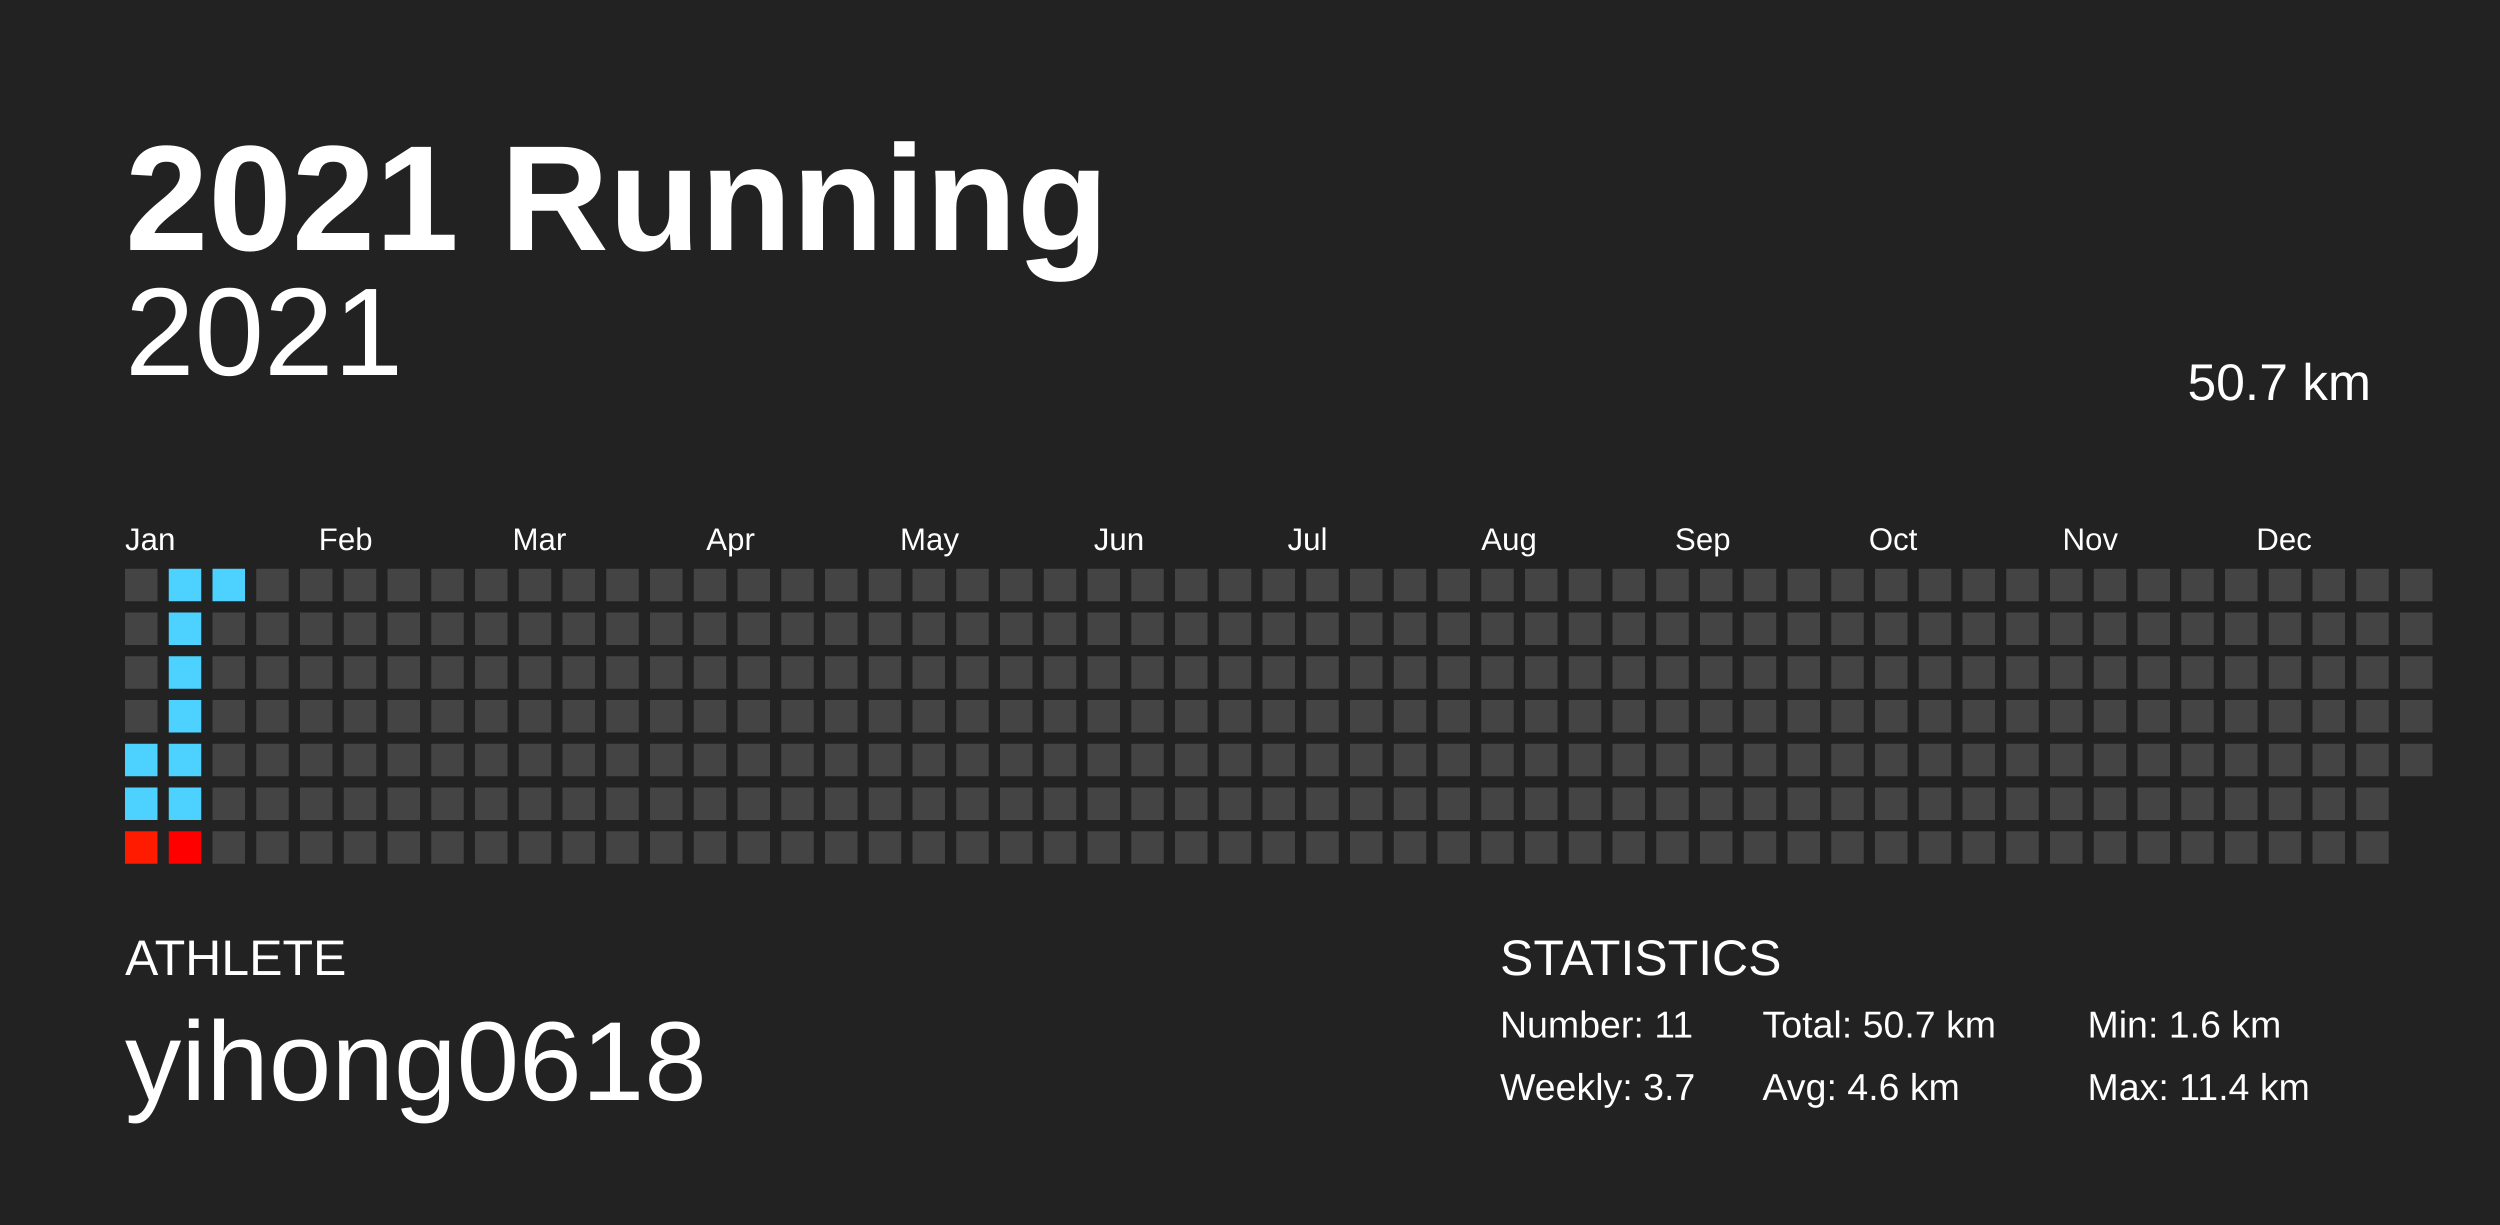
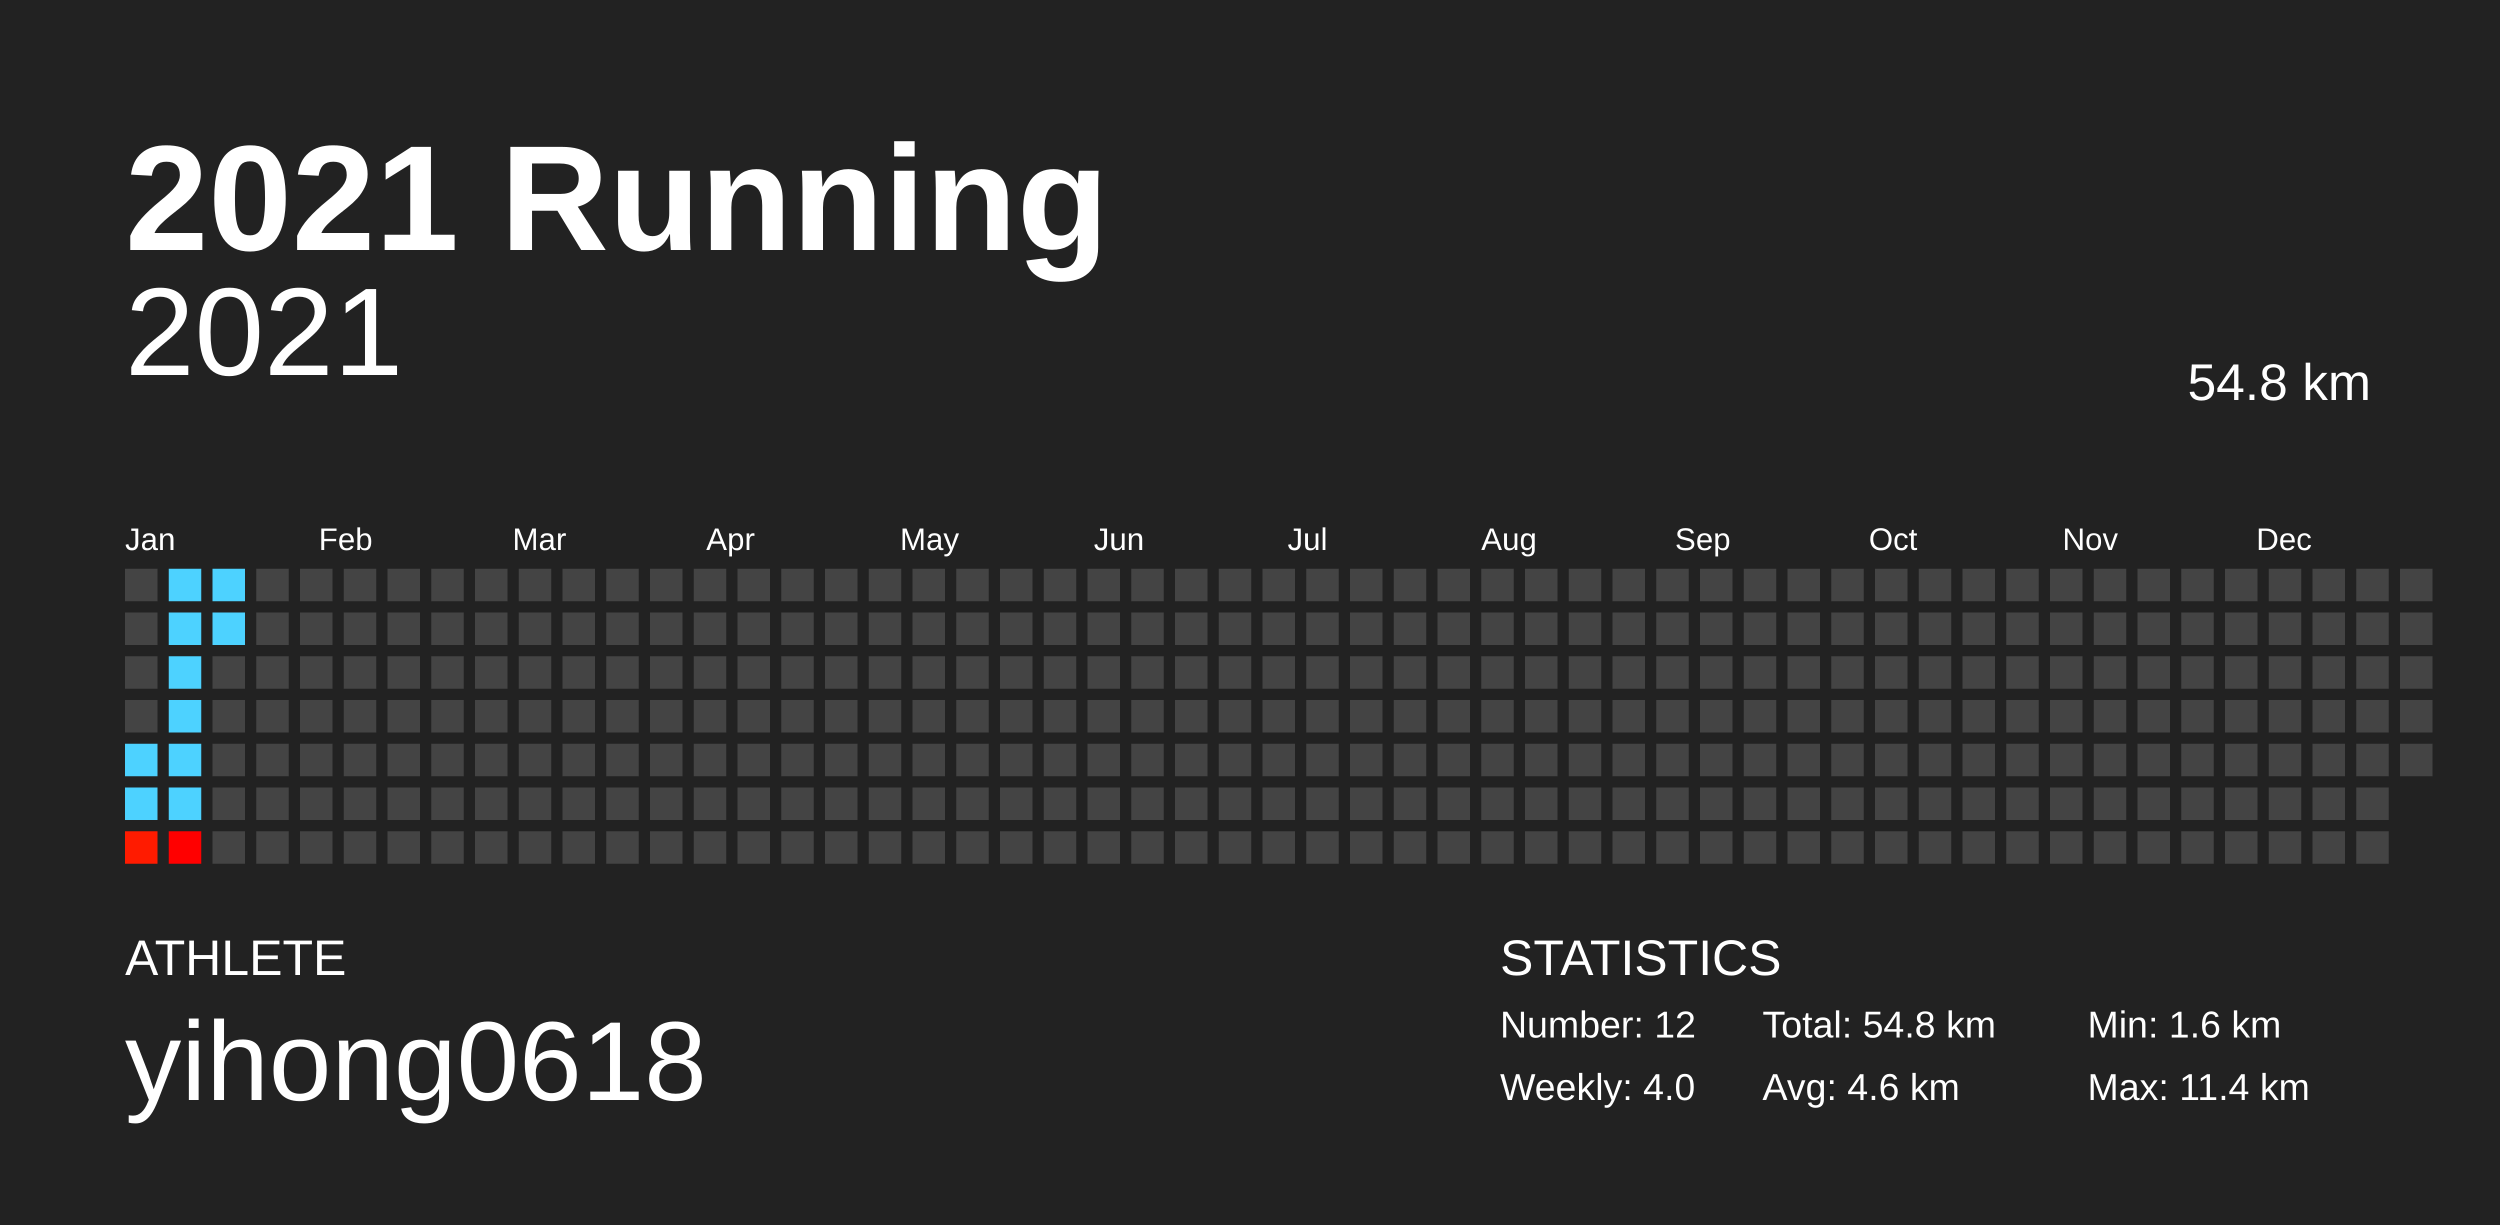
<svg xmlns="http://www.w3.org/2000/svg" baseProfile="full" height="98mm" version="1.1" viewBox="0,0,200,98" width="200mm">
  <defs />
  <rect fill="#222222" height="98" width="200" x="0" y="0" />
  <text fill="#FFFFFF" style="font-size:12px; font-family:Arial; font-weight:bold;" x="10" y="20">2021 Running</text>
  <text fill="#FFFFFF" style="font-size:4px; font-family:Arial" x="10" y="78">ATHLETE</text>
  <text fill="#FFFFFF" style="font-size:9px; font-family:Arial" x="10" y="88">yihong0618</text>
  <text fill="#FFFFFF" style="font-size:4px; font-family:Arial" x="120" y="78">STATISTICS</text>
-   <text fill="#FFFFFF" style="font-size:3px; font-family:Arial" x="120" y="83">Number: 11</text>
-   <text fill="#FFFFFF" style="font-size:3px; font-family:Arial" x="120" y="88">Weekly: 3.7</text>
-   <text fill="#FFFFFF" style="font-size:3px; font-family:Arial" x="141" y="83">Total: 50.7 km</text>
+   <text fill="#FFFFFF" style="font-size:3px; font-family:Arial" x="120" y="83">Number: 12</text>
+   <text fill="#FFFFFF" style="font-size:3px; font-family:Arial" x="120" y="88">Weekly: 4.0</text>
+   <text fill="#FFFFFF" style="font-size:3px; font-family:Arial" x="141" y="83">Total: 54.8 km</text>
  <text fill="#FFFFFF" style="font-size:3px; font-family:Arial" x="141" y="88">Avg: 4.6 km</text>
  <text fill="#FFFFFF" style="font-size:3px; font-family:Arial" x="167" y="83">Min: 1.6 km</text>
  <text fill="#FFFFFF" style="font-size:3px; font-family:Arial" x="167" y="88">Max: 11.4 km</text>
  <text alignment-baseline="hanging" fill="#FFFFFF" style="font-size:10.0px; font-family:Arial;" x="10" y="30">2021</text>
-   <text alignment-baseline="hanging" fill="#FFFFFF" style="font-size:4.125px; font-family:Arial;" x="175" y="32">50.7 km</text>
+   <text alignment-baseline="hanging" fill="#FFFFFF" style="font-size:4.125px; font-family:Arial;" x="175" y="32">54.8 km</text>
  <text fill="#FFFFFF" style="font-size:2.5px; font-family:Arial" x="10.0" y="44">Jan</text>
  <text fill="#FFFFFF" style="font-size:2.5px; font-family:Arial" x="25.5" y="44">Feb</text>
  <text fill="#FFFFFF" style="font-size:2.5px; font-family:Arial" x="41.0" y="44">Mar</text>
  <text fill="#FFFFFF" style="font-size:2.5px; font-family:Arial" x="56.5" y="44">Apr</text>
  <text fill="#FFFFFF" style="font-size:2.5px; font-family:Arial" x="72.0" y="44">May</text>
  <text fill="#FFFFFF" style="font-size:2.5px; font-family:Arial" x="87.5" y="44">Jun</text>
  <text fill="#FFFFFF" style="font-size:2.5px; font-family:Arial" x="103.0" y="44">Jul</text>
  <text fill="#FFFFFF" style="font-size:2.5px; font-family:Arial" x="118.5" y="44">Aug</text>
  <text fill="#FFFFFF" style="font-size:2.5px; font-family:Arial" x="134.0" y="44">Sep</text>
  <text fill="#FFFFFF" style="font-size:2.5px; font-family:Arial" x="149.5" y="44">Oct</text>
  <text fill="#FFFFFF" style="font-size:2.5px; font-family:Arial" x="165.0" y="44">Nov</text>
  <text fill="#FFFFFF" style="font-size:2.5px; font-family:Arial" x="180.5" y="44">Dec</text>
  <rect fill="#444444" height="2.6" width="2.6" x="10.0" y="45.5" />
  <rect fill="#444444" height="2.6" width="2.6" x="10.0" y="49.0" />
  <rect fill="#444444" height="2.6" width="2.6" x="10.0" y="52.5" />
  <rect fill="#444444" height="2.6" width="2.6" x="10.0" y="56.0" />
  <rect fill="#4dd2ff" height="2.6" width="2.6" x="10.0" y="59.5" />
  <rect fill="#4dd2ff" height="2.6" width="2.6" x="10.0" y="63.0" />
  <rect fill="#ff1b00" height="2.6" width="2.6" x="10.0" y="66.5" />
  <rect fill="#4dd2ff" height="2.6" width="2.6" x="13.5" y="45.5" />
  <rect fill="#4dd2ff" height="2.6" width="2.6" x="13.5" y="49.0" />
  <rect fill="#4dd2ff" height="2.6" width="2.6" x="13.5" y="52.5" />
  <rect fill="#4dd2ff" height="2.6" width="2.6" x="13.5" y="56.0" />
  <rect fill="#4dd2ff" height="2.6" width="2.6" x="13.5" y="59.5" />
  <rect fill="#4dd2ff" height="2.6" width="2.6" x="13.5" y="63.0" />
  <rect fill="#ff0000" height="2.6" width="2.6" x="13.5" y="66.5" />
  <rect fill="#4dd2ff" height="2.6" width="2.6" x="17.0" y="45.5" />
-   <rect fill="#444444" height="2.6" width="2.6" x="17.0" y="49.0" />
+   <rect fill="#4dd2ff" height="2.6" width="2.6" x="17.0" y="49.0" />
  <rect fill="#444444" height="2.6" width="2.6" x="17.0" y="52.5" />
  <rect fill="#444444" height="2.6" width="2.6" x="17.0" y="56.0" />
  <rect fill="#444444" height="2.6" width="2.6" x="17.0" y="59.5" />
  <rect fill="#444444" height="2.6" width="2.6" x="17.0" y="63.0" />
  <rect fill="#444444" height="2.6" width="2.6" x="17.0" y="66.5" />
  <rect fill="#444444" height="2.6" width="2.6" x="20.5" y="45.5" />
  <rect fill="#444444" height="2.6" width="2.6" x="20.5" y="49.0" />
  <rect fill="#444444" height="2.6" width="2.6" x="20.5" y="52.5" />
  <rect fill="#444444" height="2.6" width="2.6" x="20.5" y="56.0" />
  <rect fill="#444444" height="2.6" width="2.6" x="20.5" y="59.5" />
  <rect fill="#444444" height="2.6" width="2.6" x="20.5" y="63.0" />
  <rect fill="#444444" height="2.6" width="2.6" x="20.5" y="66.5" />
  <rect fill="#444444" height="2.6" width="2.6" x="24.0" y="45.5" />
  <rect fill="#444444" height="2.6" width="2.6" x="24.0" y="49.0" />
  <rect fill="#444444" height="2.6" width="2.6" x="24.0" y="52.5" />
  <rect fill="#444444" height="2.6" width="2.6" x="24.0" y="56.0" />
  <rect fill="#444444" height="2.6" width="2.6" x="24.0" y="59.5" />
  <rect fill="#444444" height="2.6" width="2.6" x="24.0" y="63.0" />
  <rect fill="#444444" height="2.6" width="2.6" x="24.0" y="66.5" />
  <rect fill="#444444" height="2.6" width="2.6" x="27.5" y="45.5" />
  <rect fill="#444444" height="2.6" width="2.6" x="27.5" y="49.0" />
  <rect fill="#444444" height="2.6" width="2.6" x="27.5" y="52.5" />
  <rect fill="#444444" height="2.6" width="2.6" x="27.5" y="56.0" />
  <rect fill="#444444" height="2.6" width="2.6" x="27.5" y="59.5" />
  <rect fill="#444444" height="2.6" width="2.6" x="27.5" y="63.0" />
  <rect fill="#444444" height="2.6" width="2.6" x="27.5" y="66.5" />
  <rect fill="#444444" height="2.6" width="2.6" x="31.0" y="45.5" />
  <rect fill="#444444" height="2.6" width="2.6" x="31.0" y="49.0" />
  <rect fill="#444444" height="2.6" width="2.6" x="31.0" y="52.5" />
  <rect fill="#444444" height="2.6" width="2.6" x="31.0" y="56.0" />
  <rect fill="#444444" height="2.6" width="2.6" x="31.0" y="59.5" />
  <rect fill="#444444" height="2.6" width="2.6" x="31.0" y="63.0" />
  <rect fill="#444444" height="2.6" width="2.6" x="31.0" y="66.5" />
  <rect fill="#444444" height="2.6" width="2.6" x="34.5" y="45.5" />
  <rect fill="#444444" height="2.6" width="2.6" x="34.5" y="49.0" />
  <rect fill="#444444" height="2.6" width="2.6" x="34.5" y="52.5" />
  <rect fill="#444444" height="2.6" width="2.6" x="34.5" y="56.0" />
  <rect fill="#444444" height="2.6" width="2.6" x="34.5" y="59.5" />
  <rect fill="#444444" height="2.6" width="2.6" x="34.5" y="63.0" />
  <rect fill="#444444" height="2.6" width="2.6" x="34.5" y="66.5" />
  <rect fill="#444444" height="2.6" width="2.6" x="38.0" y="45.5" />
  <rect fill="#444444" height="2.6" width="2.6" x="38.0" y="49.0" />
  <rect fill="#444444" height="2.6" width="2.6" x="38.0" y="52.5" />
  <rect fill="#444444" height="2.6" width="2.6" x="38.0" y="56.0" />
  <rect fill="#444444" height="2.6" width="2.6" x="38.0" y="59.5" />
  <rect fill="#444444" height="2.6" width="2.6" x="38.0" y="63.0" />
  <rect fill="#444444" height="2.6" width="2.6" x="38.0" y="66.5" />
  <rect fill="#444444" height="2.6" width="2.6" x="41.5" y="45.5" />
  <rect fill="#444444" height="2.6" width="2.6" x="41.5" y="49.0" />
  <rect fill="#444444" height="2.6" width="2.6" x="41.5" y="52.5" />
  <rect fill="#444444" height="2.6" width="2.6" x="41.5" y="56.0" />
  <rect fill="#444444" height="2.6" width="2.6" x="41.5" y="59.5" />
  <rect fill="#444444" height="2.6" width="2.6" x="41.5" y="63.0" />
  <rect fill="#444444" height="2.6" width="2.6" x="41.5" y="66.5" />
  <rect fill="#444444" height="2.6" width="2.6" x="45.0" y="45.5" />
  <rect fill="#444444" height="2.6" width="2.6" x="45.0" y="49.0" />
  <rect fill="#444444" height="2.6" width="2.6" x="45.0" y="52.5" />
  <rect fill="#444444" height="2.6" width="2.6" x="45.0" y="56.0" />
  <rect fill="#444444" height="2.6" width="2.6" x="45.0" y="59.5" />
  <rect fill="#444444" height="2.6" width="2.6" x="45.0" y="63.0" />
  <rect fill="#444444" height="2.6" width="2.6" x="45.0" y="66.5" />
  <rect fill="#444444" height="2.6" width="2.6" x="48.5" y="45.5" />
  <rect fill="#444444" height="2.6" width="2.6" x="48.5" y="49.0" />
  <rect fill="#444444" height="2.6" width="2.6" x="48.5" y="52.5" />
  <rect fill="#444444" height="2.6" width="2.6" x="48.5" y="56.0" />
  <rect fill="#444444" height="2.6" width="2.6" x="48.5" y="59.5" />
  <rect fill="#444444" height="2.6" width="2.6" x="48.5" y="63.0" />
  <rect fill="#444444" height="2.6" width="2.6" x="48.5" y="66.5" />
  <rect fill="#444444" height="2.6" width="2.6" x="52.0" y="45.5" />
  <rect fill="#444444" height="2.6" width="2.6" x="52.0" y="49.0" />
  <rect fill="#444444" height="2.6" width="2.6" x="52.0" y="52.5" />
  <rect fill="#444444" height="2.6" width="2.6" x="52.0" y="56.0" />
  <rect fill="#444444" height="2.6" width="2.6" x="52.0" y="59.5" />
  <rect fill="#444444" height="2.6" width="2.6" x="52.0" y="63.0" />
  <rect fill="#444444" height="2.6" width="2.6" x="52.0" y="66.5" />
  <rect fill="#444444" height="2.6" width="2.6" x="55.5" y="45.5" />
  <rect fill="#444444" height="2.6" width="2.6" x="55.5" y="49.0" />
  <rect fill="#444444" height="2.6" width="2.6" x="55.5" y="52.5" />
  <rect fill="#444444" height="2.6" width="2.6" x="55.5" y="56.0" />
  <rect fill="#444444" height="2.6" width="2.6" x="55.5" y="59.5" />
  <rect fill="#444444" height="2.6" width="2.6" x="55.5" y="63.0" />
  <rect fill="#444444" height="2.6" width="2.6" x="55.5" y="66.5" />
  <rect fill="#444444" height="2.6" width="2.6" x="59.0" y="45.5" />
  <rect fill="#444444" height="2.6" width="2.6" x="59.0" y="49.0" />
  <rect fill="#444444" height="2.6" width="2.6" x="59.0" y="52.5" />
  <rect fill="#444444" height="2.6" width="2.6" x="59.0" y="56.0" />
  <rect fill="#444444" height="2.6" width="2.6" x="59.0" y="59.5" />
  <rect fill="#444444" height="2.6" width="2.6" x="59.0" y="63.0" />
  <rect fill="#444444" height="2.6" width="2.6" x="59.0" y="66.5" />
  <rect fill="#444444" height="2.6" width="2.6" x="62.5" y="45.5" />
  <rect fill="#444444" height="2.6" width="2.6" x="62.5" y="49.0" />
  <rect fill="#444444" height="2.6" width="2.6" x="62.5" y="52.5" />
  <rect fill="#444444" height="2.6" width="2.6" x="62.5" y="56.0" />
  <rect fill="#444444" height="2.6" width="2.6" x="62.5" y="59.5" />
  <rect fill="#444444" height="2.6" width="2.6" x="62.5" y="63.0" />
  <rect fill="#444444" height="2.6" width="2.6" x="62.5" y="66.5" />
  <rect fill="#444444" height="2.6" width="2.6" x="66.0" y="45.5" />
  <rect fill="#444444" height="2.6" width="2.6" x="66.0" y="49.0" />
  <rect fill="#444444" height="2.6" width="2.6" x="66.0" y="52.5" />
  <rect fill="#444444" height="2.6" width="2.6" x="66.0" y="56.0" />
  <rect fill="#444444" height="2.6" width="2.6" x="66.0" y="59.5" />
  <rect fill="#444444" height="2.6" width="2.6" x="66.0" y="63.0" />
  <rect fill="#444444" height="2.6" width="2.6" x="66.0" y="66.5" />
  <rect fill="#444444" height="2.6" width="2.6" x="69.5" y="45.5" />
  <rect fill="#444444" height="2.6" width="2.6" x="69.5" y="49.0" />
  <rect fill="#444444" height="2.6" width="2.6" x="69.5" y="52.5" />
  <rect fill="#444444" height="2.6" width="2.6" x="69.5" y="56.0" />
  <rect fill="#444444" height="2.6" width="2.6" x="69.5" y="59.5" />
  <rect fill="#444444" height="2.6" width="2.6" x="69.5" y="63.0" />
  <rect fill="#444444" height="2.6" width="2.6" x="69.5" y="66.5" />
  <rect fill="#444444" height="2.6" width="2.6" x="73.0" y="45.5" />
  <rect fill="#444444" height="2.6" width="2.6" x="73.0" y="49.0" />
  <rect fill="#444444" height="2.6" width="2.6" x="73.0" y="52.5" />
  <rect fill="#444444" height="2.6" width="2.6" x="73.0" y="56.0" />
  <rect fill="#444444" height="2.6" width="2.6" x="73.0" y="59.5" />
  <rect fill="#444444" height="2.6" width="2.6" x="73.0" y="63.0" />
  <rect fill="#444444" height="2.6" width="2.6" x="73.0" y="66.5" />
  <rect fill="#444444" height="2.6" width="2.6" x="76.5" y="45.5" />
  <rect fill="#444444" height="2.6" width="2.6" x="76.5" y="49.0" />
  <rect fill="#444444" height="2.6" width="2.6" x="76.5" y="52.5" />
  <rect fill="#444444" height="2.6" width="2.6" x="76.5" y="56.0" />
  <rect fill="#444444" height="2.6" width="2.6" x="76.5" y="59.5" />
  <rect fill="#444444" height="2.6" width="2.6" x="76.5" y="63.0" />
  <rect fill="#444444" height="2.6" width="2.6" x="76.5" y="66.5" />
  <rect fill="#444444" height="2.6" width="2.6" x="80.0" y="45.5" />
  <rect fill="#444444" height="2.6" width="2.6" x="80.0" y="49.0" />
  <rect fill="#444444" height="2.6" width="2.6" x="80.0" y="52.5" />
  <rect fill="#444444" height="2.6" width="2.6" x="80.0" y="56.0" />
  <rect fill="#444444" height="2.6" width="2.6" x="80.0" y="59.5" />
  <rect fill="#444444" height="2.6" width="2.6" x="80.0" y="63.0" />
  <rect fill="#444444" height="2.6" width="2.6" x="80.0" y="66.5" />
  <rect fill="#444444" height="2.6" width="2.6" x="83.5" y="45.5" />
  <rect fill="#444444" height="2.6" width="2.6" x="83.5" y="49.0" />
  <rect fill="#444444" height="2.6" width="2.6" x="83.5" y="52.5" />
  <rect fill="#444444" height="2.6" width="2.6" x="83.5" y="56.0" />
  <rect fill="#444444" height="2.6" width="2.6" x="83.5" y="59.5" />
  <rect fill="#444444" height="2.6" width="2.6" x="83.5" y="63.0" />
  <rect fill="#444444" height="2.6" width="2.6" x="83.5" y="66.5" />
  <rect fill="#444444" height="2.6" width="2.6" x="87.0" y="45.5" />
  <rect fill="#444444" height="2.6" width="2.6" x="87.0" y="49.0" />
  <rect fill="#444444" height="2.6" width="2.6" x="87.0" y="52.5" />
  <rect fill="#444444" height="2.6" width="2.6" x="87.0" y="56.0" />
  <rect fill="#444444" height="2.6" width="2.6" x="87.0" y="59.5" />
  <rect fill="#444444" height="2.6" width="2.6" x="87.0" y="63.0" />
  <rect fill="#444444" height="2.6" width="2.6" x="87.0" y="66.5" />
  <rect fill="#444444" height="2.6" width="2.6" x="90.5" y="45.5" />
  <rect fill="#444444" height="2.6" width="2.6" x="90.5" y="49.0" />
  <rect fill="#444444" height="2.6" width="2.6" x="90.5" y="52.5" />
  <rect fill="#444444" height="2.6" width="2.6" x="90.5" y="56.0" />
  <rect fill="#444444" height="2.6" width="2.6" x="90.5" y="59.5" />
  <rect fill="#444444" height="2.6" width="2.6" x="90.5" y="63.0" />
  <rect fill="#444444" height="2.6" width="2.6" x="90.5" y="66.5" />
  <rect fill="#444444" height="2.6" width="2.6" x="94.0" y="45.5" />
  <rect fill="#444444" height="2.6" width="2.6" x="94.0" y="49.0" />
  <rect fill="#444444" height="2.6" width="2.6" x="94.0" y="52.5" />
  <rect fill="#444444" height="2.6" width="2.6" x="94.0" y="56.0" />
  <rect fill="#444444" height="2.6" width="2.6" x="94.0" y="59.5" />
  <rect fill="#444444" height="2.6" width="2.6" x="94.0" y="63.0" />
  <rect fill="#444444" height="2.6" width="2.6" x="94.0" y="66.5" />
  <rect fill="#444444" height="2.6" width="2.6" x="97.5" y="45.5" />
  <rect fill="#444444" height="2.6" width="2.6" x="97.5" y="49.0" />
  <rect fill="#444444" height="2.6" width="2.6" x="97.5" y="52.5" />
  <rect fill="#444444" height="2.6" width="2.6" x="97.5" y="56.0" />
  <rect fill="#444444" height="2.6" width="2.6" x="97.5" y="59.5" />
  <rect fill="#444444" height="2.6" width="2.6" x="97.5" y="63.0" />
  <rect fill="#444444" height="2.6" width="2.6" x="97.5" y="66.5" />
  <rect fill="#444444" height="2.6" width="2.6" x="101.0" y="45.5" />
  <rect fill="#444444" height="2.6" width="2.6" x="101.0" y="49.0" />
  <rect fill="#444444" height="2.6" width="2.6" x="101.0" y="52.5" />
  <rect fill="#444444" height="2.6" width="2.6" x="101.0" y="56.0" />
  <rect fill="#444444" height="2.6" width="2.6" x="101.0" y="59.5" />
  <rect fill="#444444" height="2.6" width="2.6" x="101.0" y="63.0" />
  <rect fill="#444444" height="2.6" width="2.6" x="101.0" y="66.5" />
  <rect fill="#444444" height="2.6" width="2.6" x="104.5" y="45.5" />
  <rect fill="#444444" height="2.6" width="2.6" x="104.5" y="49.0" />
  <rect fill="#444444" height="2.6" width="2.6" x="104.5" y="52.5" />
  <rect fill="#444444" height="2.6" width="2.6" x="104.5" y="56.0" />
  <rect fill="#444444" height="2.6" width="2.6" x="104.5" y="59.5" />
  <rect fill="#444444" height="2.6" width="2.6" x="104.5" y="63.0" />
  <rect fill="#444444" height="2.6" width="2.6" x="104.5" y="66.5" />
  <rect fill="#444444" height="2.6" width="2.6" x="108.0" y="45.5" />
  <rect fill="#444444" height="2.6" width="2.6" x="108.0" y="49.0" />
  <rect fill="#444444" height="2.6" width="2.6" x="108.0" y="52.5" />
  <rect fill="#444444" height="2.6" width="2.6" x="108.0" y="56.0" />
  <rect fill="#444444" height="2.6" width="2.6" x="108.0" y="59.5" />
  <rect fill="#444444" height="2.6" width="2.6" x="108.0" y="63.0" />
  <rect fill="#444444" height="2.6" width="2.6" x="108.0" y="66.5" />
  <rect fill="#444444" height="2.6" width="2.6" x="111.5" y="45.5" />
  <rect fill="#444444" height="2.6" width="2.6" x="111.5" y="49.0" />
  <rect fill="#444444" height="2.6" width="2.6" x="111.5" y="52.5" />
  <rect fill="#444444" height="2.6" width="2.6" x="111.5" y="56.0" />
  <rect fill="#444444" height="2.6" width="2.6" x="111.5" y="59.5" />
  <rect fill="#444444" height="2.6" width="2.6" x="111.5" y="63.0" />
  <rect fill="#444444" height="2.6" width="2.6" x="111.5" y="66.5" />
  <rect fill="#444444" height="2.6" width="2.6" x="115.0" y="45.5" />
  <rect fill="#444444" height="2.6" width="2.6" x="115.0" y="49.0" />
  <rect fill="#444444" height="2.6" width="2.6" x="115.0" y="52.5" />
  <rect fill="#444444" height="2.6" width="2.6" x="115.0" y="56.0" />
  <rect fill="#444444" height="2.6" width="2.6" x="115.0" y="59.5" />
  <rect fill="#444444" height="2.6" width="2.6" x="115.0" y="63.0" />
  <rect fill="#444444" height="2.6" width="2.6" x="115.0" y="66.5" />
  <rect fill="#444444" height="2.6" width="2.6" x="118.5" y="45.5" />
  <rect fill="#444444" height="2.6" width="2.6" x="118.5" y="49.0" />
  <rect fill="#444444" height="2.6" width="2.6" x="118.5" y="52.5" />
  <rect fill="#444444" height="2.6" width="2.6" x="118.5" y="56.0" />
  <rect fill="#444444" height="2.6" width="2.6" x="118.5" y="59.5" />
  <rect fill="#444444" height="2.6" width="2.6" x="118.5" y="63.0" />
  <rect fill="#444444" height="2.6" width="2.6" x="118.5" y="66.5" />
  <rect fill="#444444" height="2.6" width="2.6" x="122.0" y="45.5" />
  <rect fill="#444444" height="2.6" width="2.6" x="122.0" y="49.0" />
  <rect fill="#444444" height="2.6" width="2.6" x="122.0" y="52.5" />
  <rect fill="#444444" height="2.6" width="2.6" x="122.0" y="56.0" />
  <rect fill="#444444" height="2.6" width="2.6" x="122.0" y="59.5" />
  <rect fill="#444444" height="2.6" width="2.6" x="122.0" y="63.0" />
  <rect fill="#444444" height="2.6" width="2.6" x="122.0" y="66.5" />
  <rect fill="#444444" height="2.6" width="2.6" x="125.5" y="45.5" />
  <rect fill="#444444" height="2.6" width="2.6" x="125.5" y="49.0" />
  <rect fill="#444444" height="2.6" width="2.6" x="125.5" y="52.5" />
  <rect fill="#444444" height="2.6" width="2.6" x="125.5" y="56.0" />
  <rect fill="#444444" height="2.6" width="2.6" x="125.5" y="59.5" />
  <rect fill="#444444" height="2.6" width="2.6" x="125.5" y="63.0" />
  <rect fill="#444444" height="2.6" width="2.6" x="125.5" y="66.5" />
  <rect fill="#444444" height="2.6" width="2.6" x="129.0" y="45.5" />
  <rect fill="#444444" height="2.6" width="2.6" x="129.0" y="49.0" />
  <rect fill="#444444" height="2.6" width="2.6" x="129.0" y="52.5" />
  <rect fill="#444444" height="2.6" width="2.6" x="129.0" y="56.0" />
  <rect fill="#444444" height="2.6" width="2.6" x="129.0" y="59.5" />
  <rect fill="#444444" height="2.6" width="2.6" x="129.0" y="63.0" />
  <rect fill="#444444" height="2.6" width="2.6" x="129.0" y="66.5" />
  <rect fill="#444444" height="2.6" width="2.6" x="132.5" y="45.5" />
  <rect fill="#444444" height="2.6" width="2.6" x="132.5" y="49.0" />
  <rect fill="#444444" height="2.6" width="2.6" x="132.5" y="52.5" />
  <rect fill="#444444" height="2.6" width="2.6" x="132.5" y="56.0" />
  <rect fill="#444444" height="2.6" width="2.6" x="132.5" y="59.5" />
  <rect fill="#444444" height="2.6" width="2.6" x="132.5" y="63.0" />
  <rect fill="#444444" height="2.6" width="2.6" x="132.5" y="66.5" />
  <rect fill="#444444" height="2.6" width="2.6" x="136.0" y="45.5" />
  <rect fill="#444444" height="2.6" width="2.6" x="136.0" y="49.0" />
  <rect fill="#444444" height="2.6" width="2.6" x="136.0" y="52.5" />
  <rect fill="#444444" height="2.6" width="2.6" x="136.0" y="56.0" />
  <rect fill="#444444" height="2.6" width="2.6" x="136.0" y="59.5" />
  <rect fill="#444444" height="2.6" width="2.6" x="136.0" y="63.0" />
  <rect fill="#444444" height="2.6" width="2.6" x="136.0" y="66.5" />
  <rect fill="#444444" height="2.6" width="2.6" x="139.5" y="45.5" />
  <rect fill="#444444" height="2.6" width="2.6" x="139.5" y="49.0" />
  <rect fill="#444444" height="2.6" width="2.6" x="139.5" y="52.5" />
  <rect fill="#444444" height="2.6" width="2.6" x="139.5" y="56.0" />
  <rect fill="#444444" height="2.6" width="2.6" x="139.5" y="59.5" />
  <rect fill="#444444" height="2.6" width="2.6" x="139.5" y="63.0" />
  <rect fill="#444444" height="2.6" width="2.6" x="139.5" y="66.5" />
  <rect fill="#444444" height="2.6" width="2.6" x="143.0" y="45.5" />
  <rect fill="#444444" height="2.6" width="2.6" x="143.0" y="49.0" />
  <rect fill="#444444" height="2.6" width="2.6" x="143.0" y="52.5" />
  <rect fill="#444444" height="2.6" width="2.6" x="143.0" y="56.0" />
  <rect fill="#444444" height="2.6" width="2.6" x="143.0" y="59.5" />
  <rect fill="#444444" height="2.6" width="2.6" x="143.0" y="63.0" />
  <rect fill="#444444" height="2.6" width="2.6" x="143.0" y="66.5" />
  <rect fill="#444444" height="2.6" width="2.6" x="146.5" y="45.5" />
  <rect fill="#444444" height="2.6" width="2.6" x="146.5" y="49.0" />
  <rect fill="#444444" height="2.6" width="2.6" x="146.5" y="52.5" />
  <rect fill="#444444" height="2.6" width="2.6" x="146.5" y="56.0" />
  <rect fill="#444444" height="2.6" width="2.6" x="146.5" y="59.5" />
  <rect fill="#444444" height="2.6" width="2.6" x="146.5" y="63.0" />
  <rect fill="#444444" height="2.6" width="2.6" x="146.5" y="66.5" />
  <rect fill="#444444" height="2.6" width="2.6" x="150.0" y="45.5" />
  <rect fill="#444444" height="2.6" width="2.6" x="150.0" y="49.0" />
  <rect fill="#444444" height="2.6" width="2.6" x="150.0" y="52.5" />
  <rect fill="#444444" height="2.6" width="2.6" x="150.0" y="56.0" />
  <rect fill="#444444" height="2.6" width="2.6" x="150.0" y="59.5" />
  <rect fill="#444444" height="2.6" width="2.6" x="150.0" y="63.0" />
  <rect fill="#444444" height="2.6" width="2.6" x="150.0" y="66.5" />
  <rect fill="#444444" height="2.6" width="2.6" x="153.5" y="45.5" />
  <rect fill="#444444" height="2.6" width="2.6" x="153.5" y="49.0" />
  <rect fill="#444444" height="2.6" width="2.6" x="153.5" y="52.5" />
  <rect fill="#444444" height="2.6" width="2.6" x="153.5" y="56.0" />
  <rect fill="#444444" height="2.6" width="2.6" x="153.5" y="59.5" />
  <rect fill="#444444" height="2.6" width="2.6" x="153.5" y="63.0" />
  <rect fill="#444444" height="2.6" width="2.6" x="153.5" y="66.5" />
  <rect fill="#444444" height="2.6" width="2.6" x="157.0" y="45.5" />
  <rect fill="#444444" height="2.6" width="2.6" x="157.0" y="49.0" />
  <rect fill="#444444" height="2.6" width="2.6" x="157.0" y="52.5" />
  <rect fill="#444444" height="2.6" width="2.6" x="157.0" y="56.0" />
  <rect fill="#444444" height="2.6" width="2.6" x="157.0" y="59.5" />
  <rect fill="#444444" height="2.6" width="2.6" x="157.0" y="63.0" />
  <rect fill="#444444" height="2.6" width="2.6" x="157.0" y="66.5" />
  <rect fill="#444444" height="2.6" width="2.6" x="160.5" y="45.5" />
  <rect fill="#444444" height="2.6" width="2.6" x="160.5" y="49.0" />
  <rect fill="#444444" height="2.6" width="2.6" x="160.5" y="52.5" />
  <rect fill="#444444" height="2.6" width="2.6" x="160.5" y="56.0" />
  <rect fill="#444444" height="2.6" width="2.6" x="160.5" y="59.5" />
  <rect fill="#444444" height="2.6" width="2.6" x="160.5" y="63.0" />
  <rect fill="#444444" height="2.6" width="2.6" x="160.5" y="66.5" />
  <rect fill="#444444" height="2.6" width="2.6" x="164.0" y="45.5" />
  <rect fill="#444444" height="2.6" width="2.6" x="164.0" y="49.0" />
  <rect fill="#444444" height="2.6" width="2.6" x="164.0" y="52.5" />
  <rect fill="#444444" height="2.6" width="2.6" x="164.0" y="56.0" />
  <rect fill="#444444" height="2.6" width="2.6" x="164.0" y="59.5" />
  <rect fill="#444444" height="2.6" width="2.6" x="164.0" y="63.0" />
  <rect fill="#444444" height="2.6" width="2.6" x="164.0" y="66.5" />
  <rect fill="#444444" height="2.6" width="2.6" x="167.5" y="45.5" />
  <rect fill="#444444" height="2.6" width="2.6" x="167.5" y="49.0" />
  <rect fill="#444444" height="2.6" width="2.6" x="167.5" y="52.5" />
  <rect fill="#444444" height="2.6" width="2.6" x="167.5" y="56.0" />
  <rect fill="#444444" height="2.6" width="2.6" x="167.5" y="59.5" />
  <rect fill="#444444" height="2.6" width="2.6" x="167.5" y="63.0" />
  <rect fill="#444444" height="2.6" width="2.6" x="167.5" y="66.5" />
  <rect fill="#444444" height="2.6" width="2.6" x="171.0" y="45.5" />
  <rect fill="#444444" height="2.6" width="2.6" x="171.0" y="49.0" />
  <rect fill="#444444" height="2.6" width="2.6" x="171.0" y="52.5" />
  <rect fill="#444444" height="2.6" width="2.6" x="171.0" y="56.0" />
  <rect fill="#444444" height="2.6" width="2.6" x="171.0" y="59.5" />
  <rect fill="#444444" height="2.6" width="2.6" x="171.0" y="63.0" />
  <rect fill="#444444" height="2.6" width="2.6" x="171.0" y="66.5" />
  <rect fill="#444444" height="2.6" width="2.6" x="174.5" y="45.5" />
  <rect fill="#444444" height="2.6" width="2.6" x="174.5" y="49.0" />
  <rect fill="#444444" height="2.6" width="2.6" x="174.5" y="52.5" />
  <rect fill="#444444" height="2.6" width="2.6" x="174.5" y="56.0" />
  <rect fill="#444444" height="2.6" width="2.6" x="174.5" y="59.5" />
  <rect fill="#444444" height="2.6" width="2.6" x="174.5" y="63.0" />
  <rect fill="#444444" height="2.6" width="2.6" x="174.5" y="66.5" />
  <rect fill="#444444" height="2.6" width="2.6" x="178.0" y="45.5" />
  <rect fill="#444444" height="2.6" width="2.6" x="178.0" y="49.0" />
  <rect fill="#444444" height="2.6" width="2.6" x="178.0" y="52.5" />
  <rect fill="#444444" height="2.6" width="2.6" x="178.0" y="56.0" />
  <rect fill="#444444" height="2.6" width="2.6" x="178.0" y="59.5" />
  <rect fill="#444444" height="2.6" width="2.6" x="178.0" y="63.0" />
  <rect fill="#444444" height="2.6" width="2.6" x="178.0" y="66.5" />
  <rect fill="#444444" height="2.6" width="2.6" x="181.5" y="45.5" />
  <rect fill="#444444" height="2.6" width="2.6" x="181.5" y="49.0" />
  <rect fill="#444444" height="2.6" width="2.6" x="181.5" y="52.5" />
  <rect fill="#444444" height="2.6" width="2.6" x="181.5" y="56.0" />
  <rect fill="#444444" height="2.6" width="2.6" x="181.5" y="59.5" />
  <rect fill="#444444" height="2.6" width="2.6" x="181.5" y="63.0" />
  <rect fill="#444444" height="2.6" width="2.6" x="181.5" y="66.5" />
  <rect fill="#444444" height="2.6" width="2.6" x="185.0" y="45.5" />
  <rect fill="#444444" height="2.6" width="2.6" x="185.0" y="49.0" />
  <rect fill="#444444" height="2.6" width="2.6" x="185.0" y="52.5" />
  <rect fill="#444444" height="2.6" width="2.6" x="185.0" y="56.0" />
  <rect fill="#444444" height="2.6" width="2.6" x="185.0" y="59.5" />
  <rect fill="#444444" height="2.6" width="2.6" x="185.0" y="63.0" />
  <rect fill="#444444" height="2.6" width="2.6" x="185.0" y="66.5" />
  <rect fill="#444444" height="2.6" width="2.6" x="188.5" y="45.5" />
  <rect fill="#444444" height="2.6" width="2.6" x="188.5" y="49.0" />
  <rect fill="#444444" height="2.6" width="2.6" x="188.5" y="52.5" />
  <rect fill="#444444" height="2.6" width="2.6" x="188.5" y="56.0" />
  <rect fill="#444444" height="2.6" width="2.6" x="188.5" y="59.5" />
  <rect fill="#444444" height="2.6" width="2.6" x="188.5" y="63.0" />
  <rect fill="#444444" height="2.6" width="2.6" x="188.5" y="66.5" />
  <rect fill="#444444" height="2.6" width="2.6" x="192.0" y="45.5" />
  <rect fill="#444444" height="2.6" width="2.6" x="192.0" y="49.0" />
  <rect fill="#444444" height="2.6" width="2.6" x="192.0" y="52.5" />
  <rect fill="#444444" height="2.6" width="2.6" x="192.0" y="56.0" />
  <rect fill="#444444" height="2.6" width="2.6" x="192.0" y="59.5" />
</svg>
